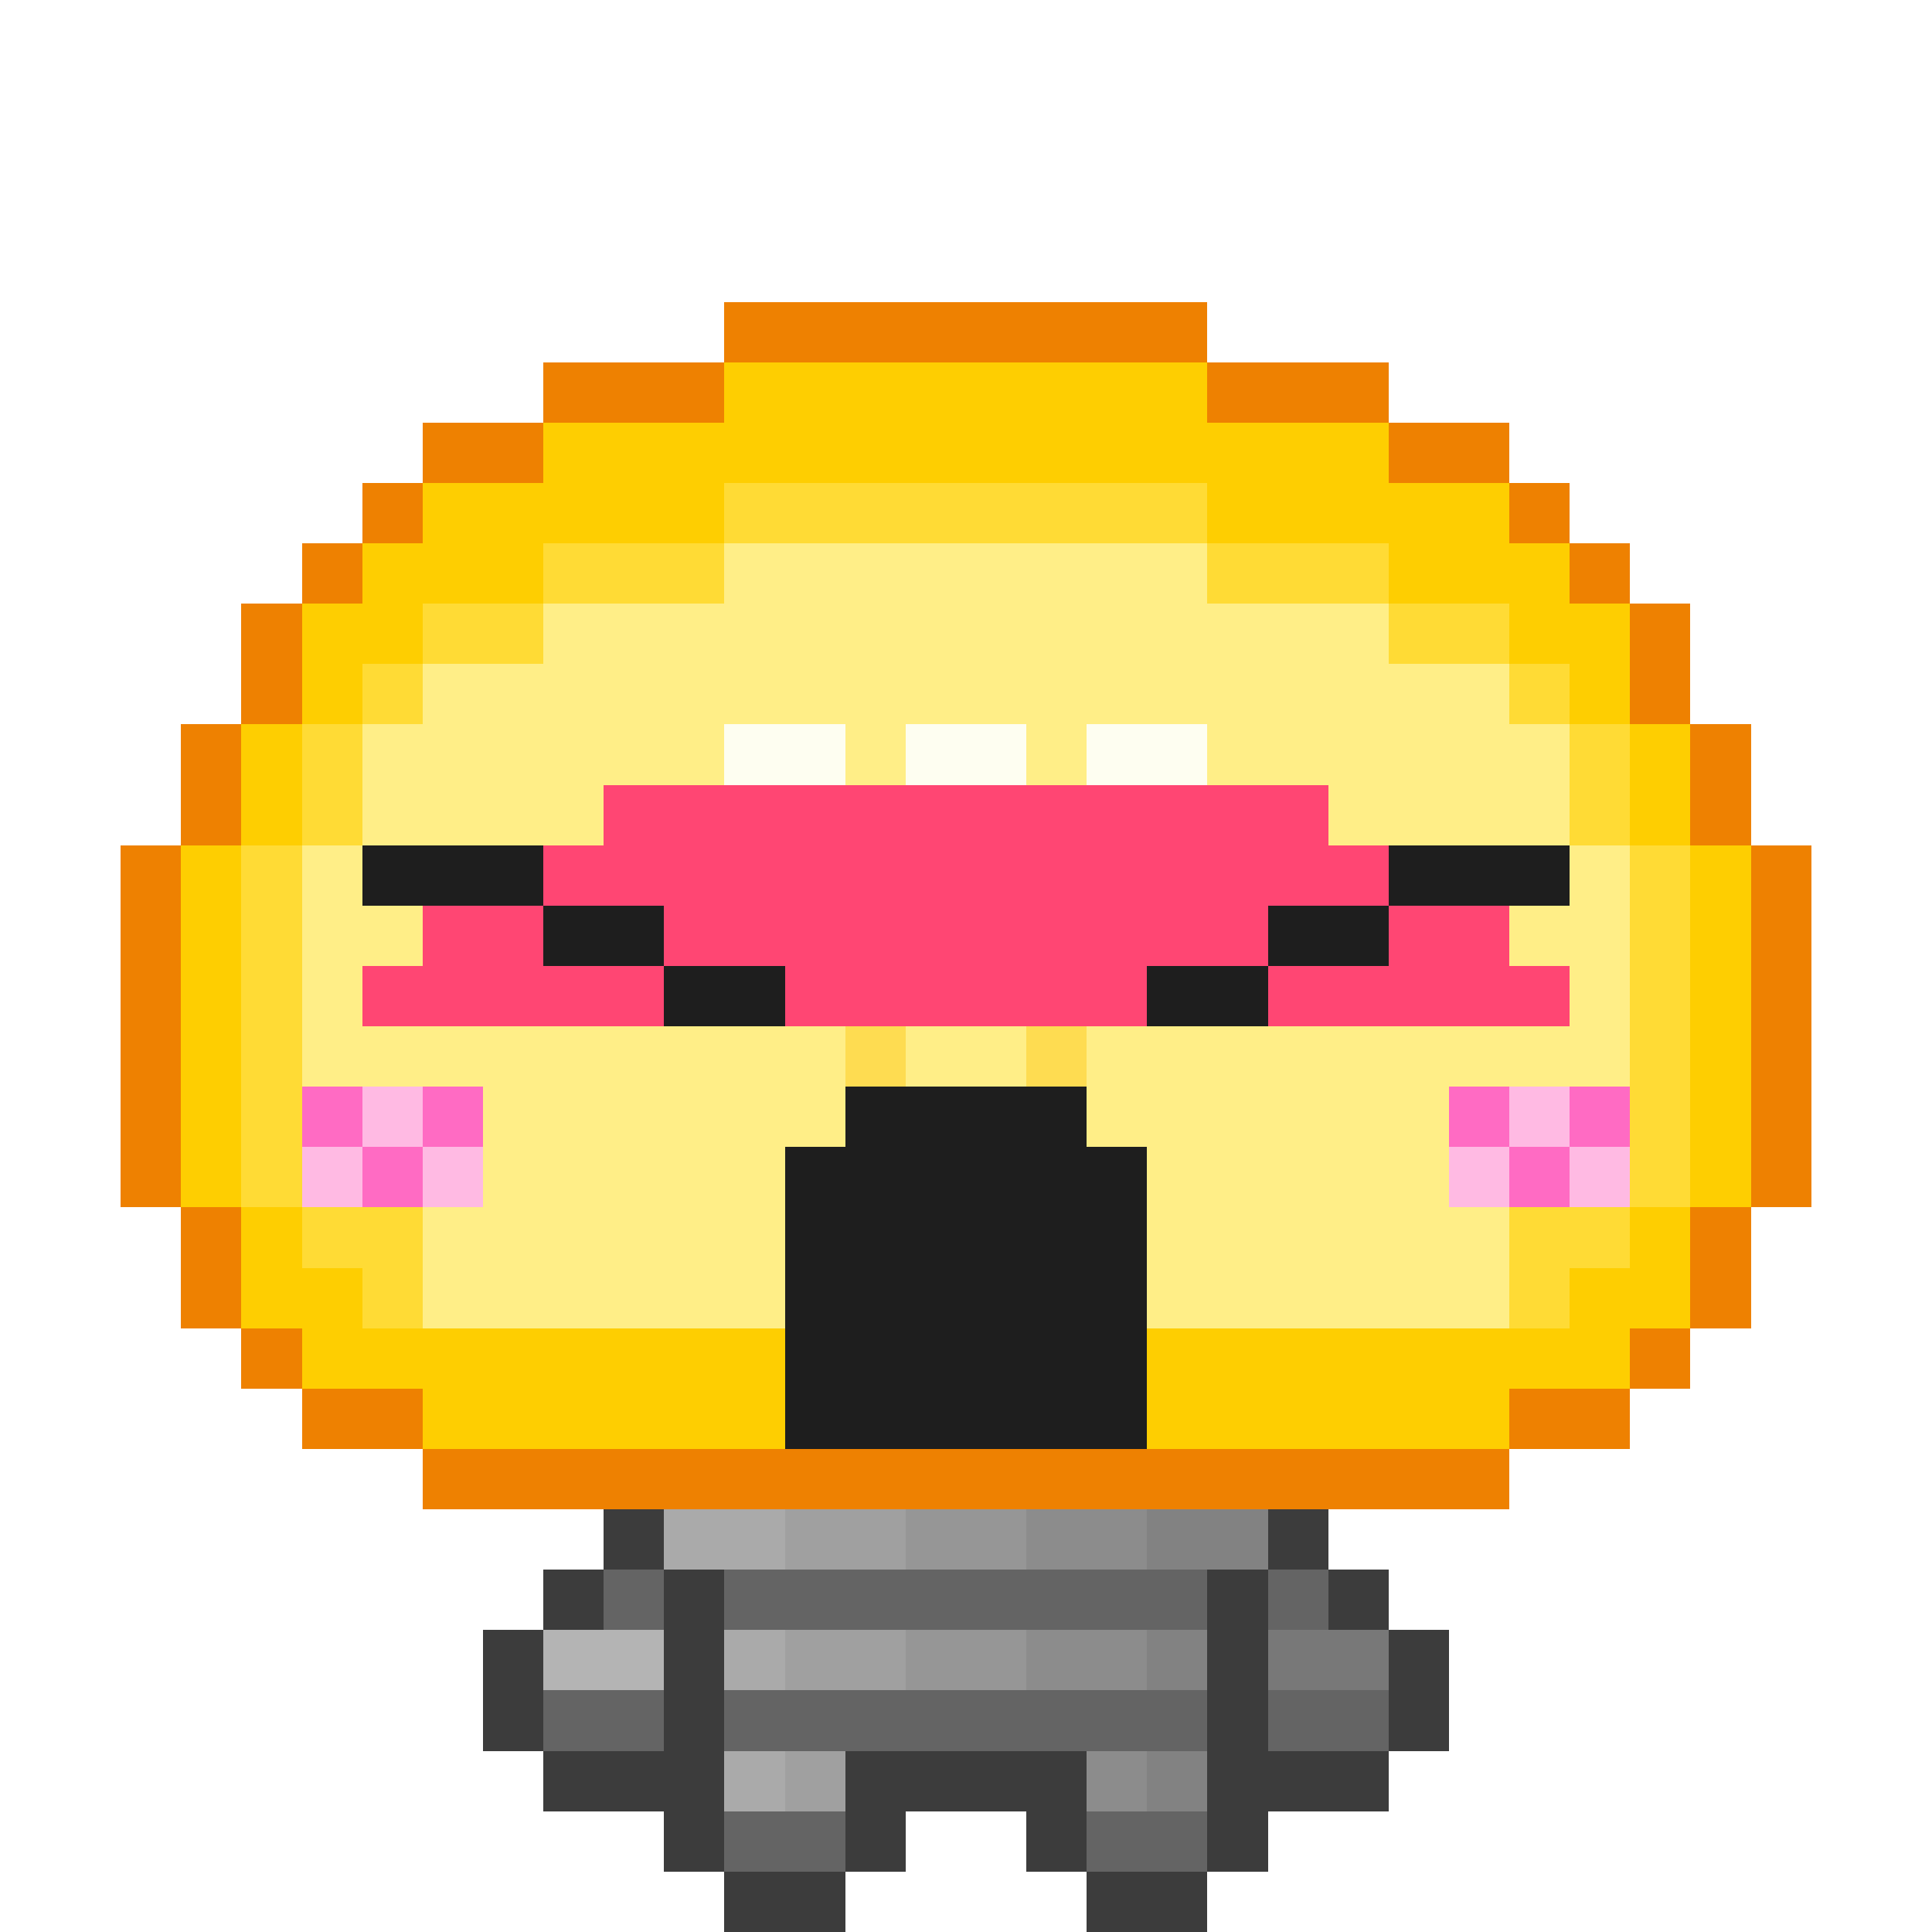
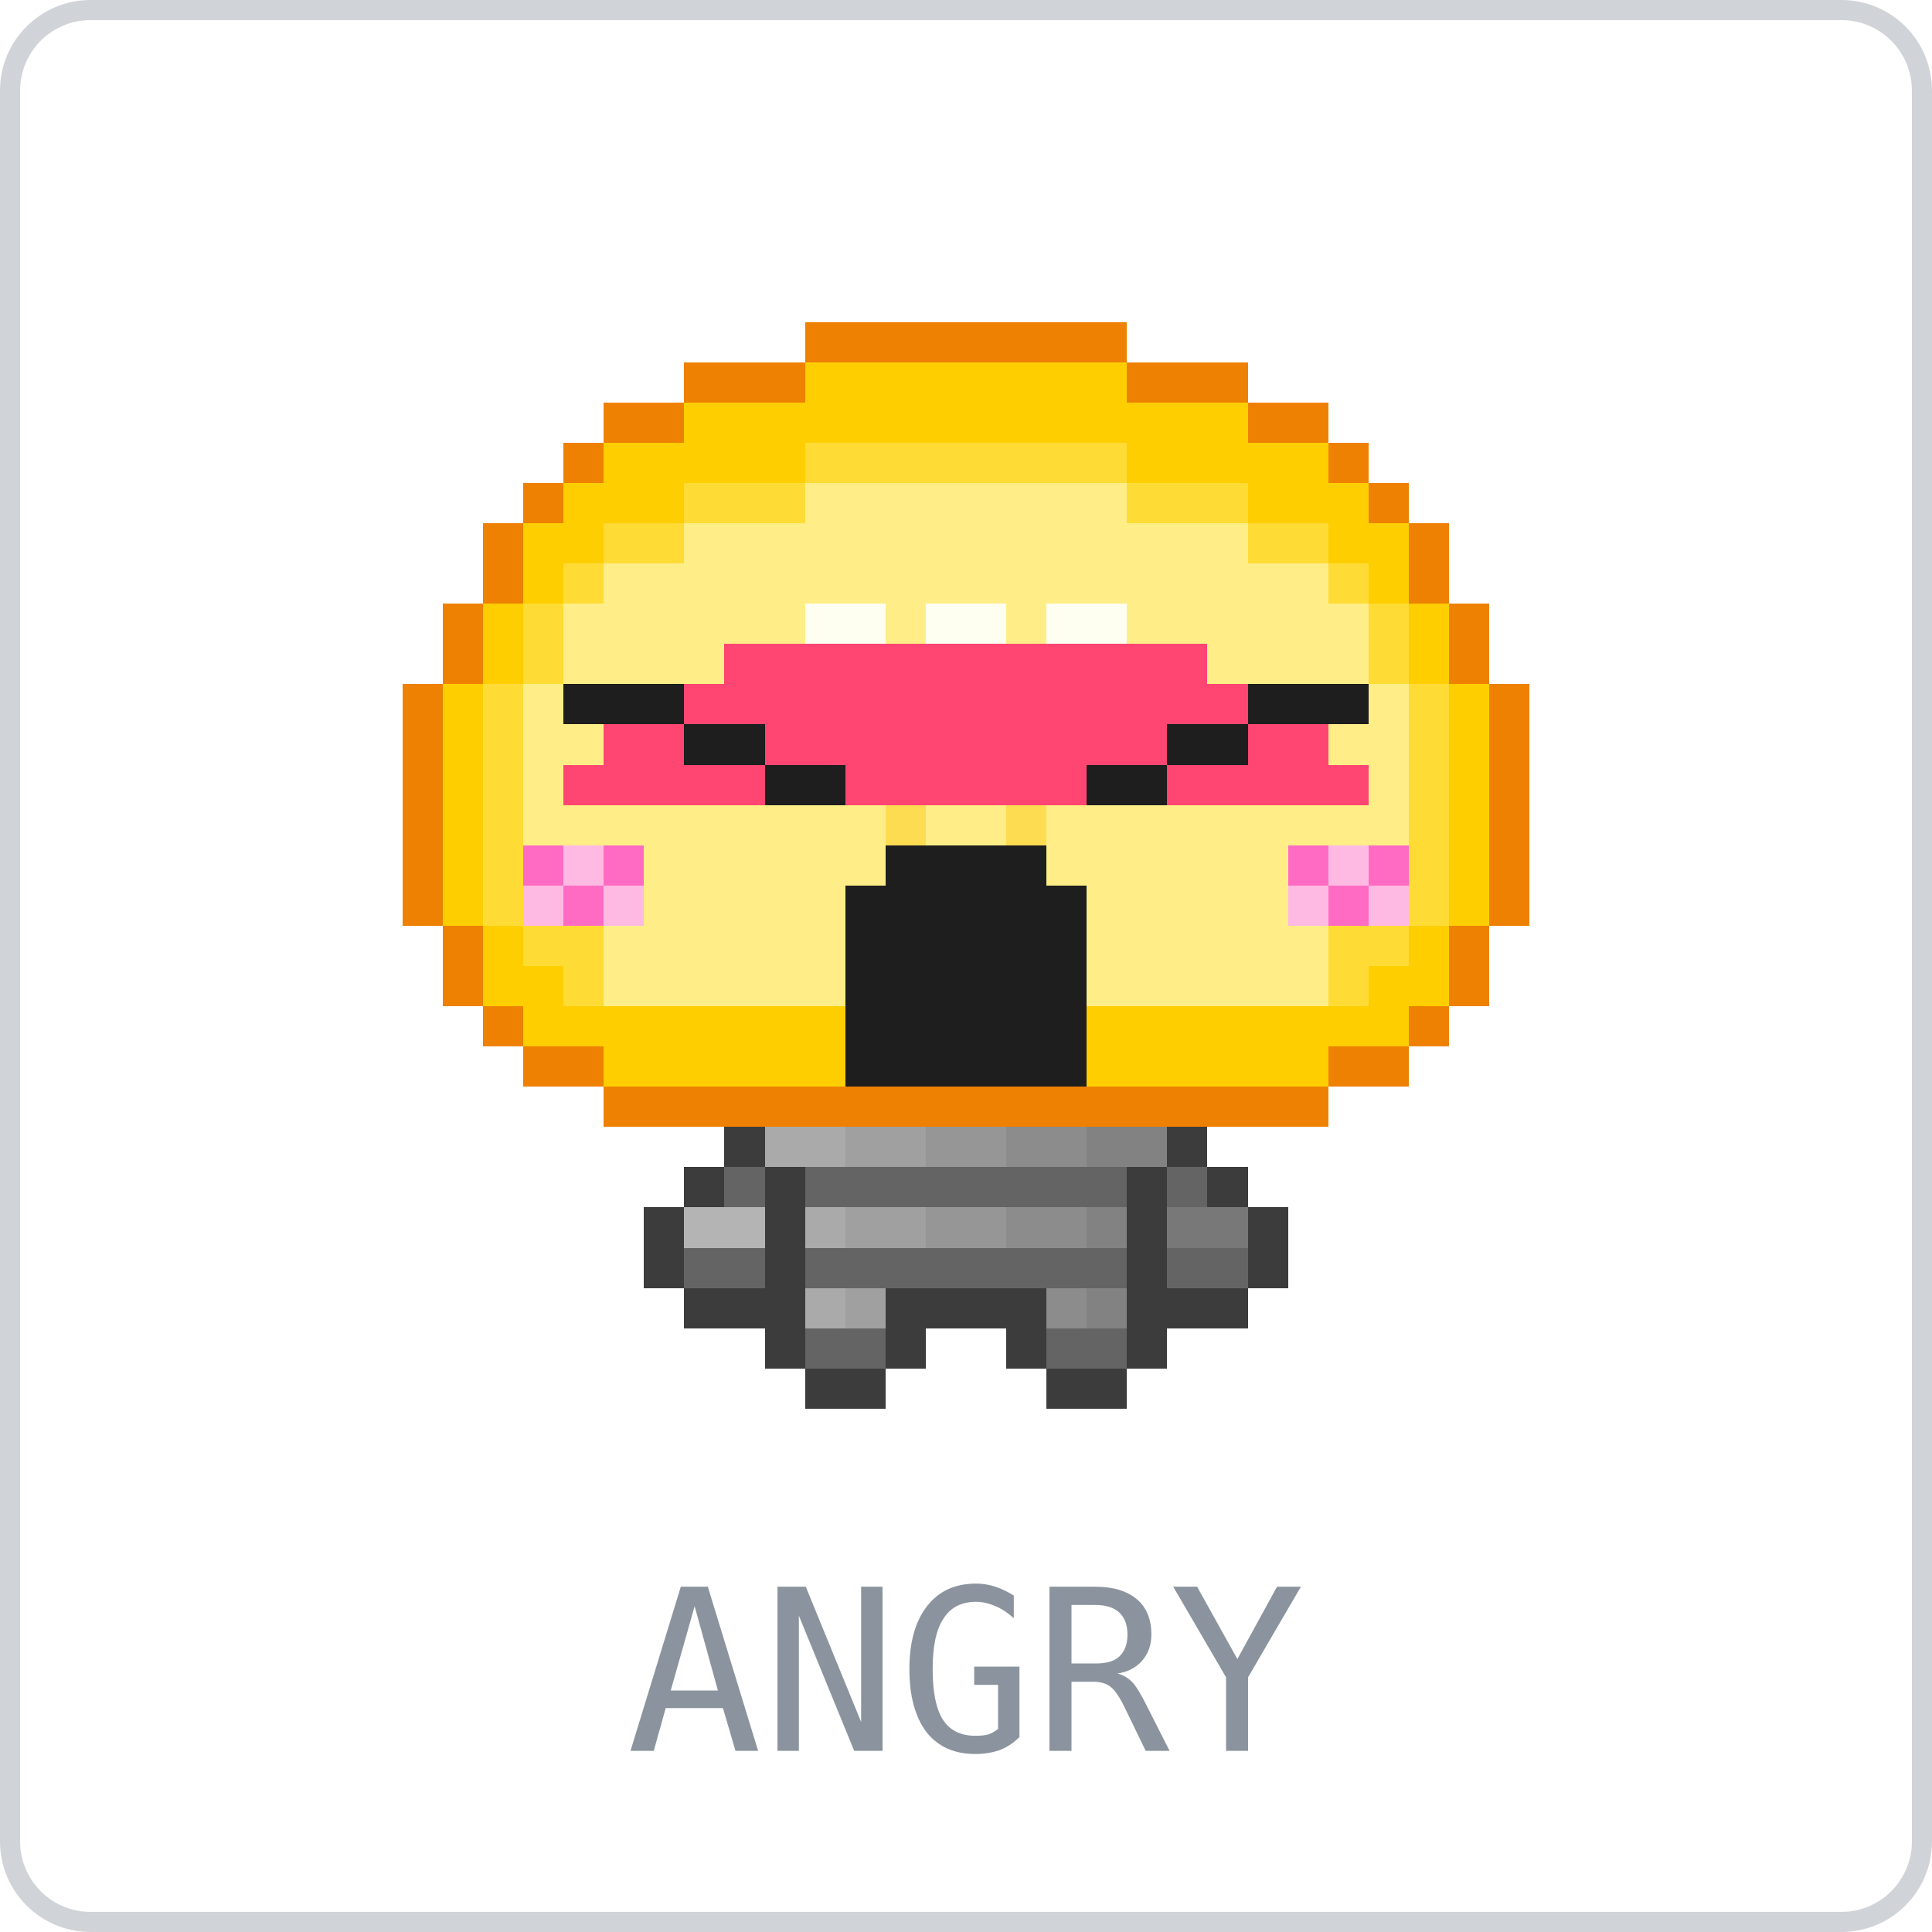
- <svg xmlns="http://www.w3.org/2000/svg" width="32" height="32" viewBox="0 0 32 32" shape-rendering="crispEdges">
-   <g>
-     <animateTransform attributeName="transform" type="translate" calcMode="discrete" repeatCount="indefinite" dur="480ms" values="0 0;-32 0;-64 0;-96 0" keyTimes="0;0.25;0.5;0.75" />
-     <path fill="#EE8101" d="M12 5h8v1h-8zM44 5h8v1h-8zM76 5h8v1h-8zM108 5h8v1h-8zM9 6h3v1h-3zM20 6h3v1h-3zM41 6h3v1h-3zM52 6h3v1h-3zM73 6h3v1h-3zM84 6h3v1h-3zM105 6h3v1h-3zM116 6h3v1h-3zM7 7h2v1h-2zM23 7h2v1h-2zM39 7h2v1h-2zM55 7h2v1h-2zM71 7h2v1h-2zM87 7h2v1h-2zM103 7h2v1h-2zM119 7h2v1h-2zM6 8h1v1h-1zM25 8h1v1h-1zM38 8h1v1h-1zM57 8h1v1h-1zM70 8h1v1h-1zM89 8h1v1h-1zM102 8h1v1h-1zM121 8h1v1h-1zM5 9h1v1h-1zM26 9h1v1h-1zM37 9h1v1h-1zM58 9h1v1h-1zM69 9h1v1h-1zM90 9h1v1h-1zM101 9h1v1h-1zM122 9h1v1h-1zM4 10h1v1h-1zM27 10h1v1h-1zM36 10h1v1h-1zM59 10h1v1h-1zM68 10h1v1h-1zM91 10h1v1h-1zM100 10h1v1h-1zM123 10h1v1h-1zM4 11h1v1h-1zM27 11h1v1h-1zM36 11h1v1h-1zM59 11h1v1h-1zM68 11h1v1h-1zM91 11h1v1h-1zM100 11h1v1h-1zM123 11h1v1h-1zM3 12h1v1h-1zM28 12h1v1h-1zM35 12h1v1h-1zM60 12h1v1h-1zM67 12h1v1h-1zM92 12h1v1h-1zM99 12h1v1h-1zM124 12h1v1h-1zM3 13h1v1h-1zM28 13h1v1h-1zM35 13h1v1h-1zM60 13h1v1h-1zM67 13h1v1h-1zM92 13h1v1h-1zM99 13h1v1h-1zM124 13h1v1h-1zM2 14h1v1h-1zM29 14h1v1h-1zM34 14h1v1h-1zM61 14h1v1h-1zM66 14h1v1h-1zM93 14h1v1h-1zM98 14h1v1h-1zM125 14h1v1h-1zM2 15h1v1h-1zM29 15h1v1h-1zM34 15h1v1h-1zM61 15h1v1h-1zM66 15h1v1h-1zM93 15h1v1h-1zM98 15h1v1h-1zM125 15h1v1h-1zM2 16h1v1h-1zM29 16h1v1h-1zM34 16h1v1h-1zM61 16h1v1h-1zM66 16h1v1h-1zM93 16h1v1h-1zM98 16h1v1h-1zM125 16h1v1h-1zM2 17h1v1h-1zM29 17h1v1h-1zM34 17h1v1h-1zM61 17h1v1h-1zM66 17h1v1h-1zM93 17h1v1h-1zM98 17h1v1h-1zM125 17h1v1h-1zM2 18h1v1h-1zM29 18h1v1h-1zM34 18h1v1h-1zM61 18h1v1h-1zM66 18h1v1h-1zM93 18h1v1h-1zM98 18h1v1h-1zM125 18h1v1h-1zM2 19h1v1h-1zM29 19h1v1h-1zM34 19h1v1h-1zM61 19h1v1h-1zM66 19h1v1h-1zM93 19h1v1h-1zM98 19h1v1h-1zM125 19h1v1h-1zM3 20h1v1h-1zM28 20h1v1h-1zM35 20h1v1h-1zM60 20h1v1h-1zM67 20h1v1h-1zM92 20h1v1h-1zM99 20h1v1h-1zM124 20h1v1h-1zM3 21h1v1h-1zM28 21h1v1h-1zM35 21h1v1h-1zM60 21h1v1h-1zM67 21h1v1h-1zM92 21h1v1h-1zM99 21h1v1h-1zM124 21h1v1h-1zM4 22h1v1h-1zM27 22h1v1h-1zM36 22h1v1h-1zM59 22h1v1h-1zM68 22h1v1h-1zM91 22h1v1h-1zM100 22h1v1h-1zM123 22h1v1h-1zM5 23h2v1h-2zM25 23h2v1h-2zM37 23h2v1h-2zM57 23h2v1h-2zM69 23h2v1h-2zM89 23h2v1h-2zM101 23h2v1h-2zM121 23h2v1h-2zM7 24h18v1h-18zM39 24h18v1h-18zM71 24h18v1h-18zM103 24h18v1h-18z" />
-     <path fill="#FECE01" d="M12 6h8v1h-8zM44 6h8v1h-8zM76 6h8v1h-8zM108 6h8v1h-8zM9 7h14v1h-14zM41 7h14v1h-14zM73 7h14v1h-14zM105 7h14v1h-14zM7 8h5v1h-5zM20 8h5v1h-5zM39 8h5v1h-5zM52 8h5v1h-5zM71 8h5v1h-5zM84 8h5v1h-5zM103 8h5v1h-5zM116 8h5v1h-5zM6 9h3v1h-3zM23 9h3v1h-3zM38 9h3v1h-3zM55 9h3v1h-3zM70 9h3v1h-3zM87 9h3v1h-3zM102 9h3v1h-3zM119 9h3v1h-3zM5 10h2v1h-2zM25 10h2v1h-2zM37 10h2v1h-2zM57 10h2v1h-2zM69 10h2v1h-2zM89 10h2v1h-2zM101 10h2v1h-2zM121 10h2v1h-2zM5 11h1v1h-1zM26 11h1v1h-1zM37 11h1v1h-1zM58 11h1v1h-1zM69 11h1v1h-1zM90 11h1v1h-1zM101 11h1v1h-1zM122 11h1v1h-1zM4 12h1v1h-1zM27 12h1v1h-1zM36 12h1v1h-1zM59 12h1v1h-1zM68 12h1v1h-1zM91 12h1v1h-1zM100 12h1v1h-1zM123 12h1v1h-1zM4 13h1v1h-1zM27 13h1v1h-1zM36 13h1v1h-1zM59 13h1v1h-1zM68 13h1v1h-1zM91 13h1v1h-1zM100 13h1v1h-1zM123 13h1v1h-1zM3 14h1v1h-1zM28 14h1v1h-1zM35 14h1v1h-1zM60 14h1v1h-1zM67 14h1v1h-1zM92 14h1v1h-1zM99 14h1v1h-1zM124 14h1v1h-1zM3 15h1v1h-1zM28 15h1v1h-1zM35 15h1v1h-1zM60 15h1v1h-1zM67 15h1v1h-1zM92 15h1v1h-1zM99 15h1v1h-1zM124 15h1v1h-1zM3 16h1v1h-1zM28 16h1v1h-1zM35 16h1v1h-1zM60 16h1v1h-1zM67 16h1v1h-1zM92 16h1v1h-1zM99 16h1v1h-1zM124 16h1v1h-1zM3 17h1v1h-1zM28 17h1v1h-1zM35 17h1v1h-1zM60 17h1v1h-1zM67 17h1v1h-1zM92 17h1v1h-1zM99 17h1v1h-1zM124 17h1v1h-1zM3 18h1v1h-1zM28 18h1v1h-1zM35 18h1v1h-1zM60 18h1v1h-1zM67 18h1v1h-1zM92 18h1v1h-1zM99 18h1v1h-1zM124 18h1v1h-1zM3 19h1v1h-1zM28 19h1v1h-1zM35 19h1v1h-1zM60 19h1v1h-1zM67 19h1v1h-1zM92 19h1v1h-1zM99 19h1v1h-1zM124 19h1v1h-1zM4 20h1v1h-1zM27 20h1v1h-1zM36 20h1v1h-1zM59 20h1v1h-1zM68 20h1v1h-1zM91 20h1v1h-1zM100 20h1v1h-1zM123 20h1v1h-1zM4 21h2v1h-2zM26 21h2v1h-2zM36 21h2v1h-2zM58 21h2v1h-2zM68 21h2v1h-2zM90 21h2v1h-2zM100 21h2v1h-2zM122 21h2v1h-2zM5 22h8v1h-8zM19 22h8v1h-8zM37 22h8v1h-8zM51 22h8v1h-8zM69 22h8v1h-8zM83 22h8v1h-8zM101 22h8v1h-8zM115 22h8v1h-8zM7 23h6v1h-6zM19 23h6v1h-6zM39 23h6v1h-6zM51 23h6v1h-6zM71 23h6v1h-6zM83 23h6v1h-6zM103 23h6v1h-6zM115 23h6v1h-6z" />
-     <path fill="#FFDB35" d="M12 8h8v1h-8zM44 8h8v1h-8zM76 8h8v1h-8zM108 8h8v1h-8zM9 9h3v1h-3zM20 9h3v1h-3zM41 9h3v1h-3zM52 9h3v1h-3zM73 9h3v1h-3zM84 9h3v1h-3zM105 9h3v1h-3zM116 9h3v1h-3zM7 10h2v1h-2zM23 10h2v1h-2zM39 10h2v1h-2zM55 10h2v1h-2zM71 10h2v1h-2zM87 10h2v1h-2zM103 10h2v1h-2zM119 10h2v1h-2zM6 11h1v1h-1zM25 11h1v1h-1zM38 11h1v1h-1zM57 11h1v1h-1zM70 11h1v1h-1zM89 11h1v1h-1zM102 11h1v1h-1zM121 11h1v1h-1zM5 12h1v1h-1zM26 12h1v1h-1zM37 12h1v1h-1zM58 12h1v1h-1zM69 12h1v1h-1zM90 12h1v1h-1zM101 12h1v1h-1zM122 12h1v1h-1zM5 13h1v1h-1zM26 13h1v1h-1zM37 13h1v1h-1zM58 13h1v1h-1zM69 13h1v1h-1zM90 13h1v1h-1zM101 13h1v1h-1zM122 13h1v1h-1zM4 14h1v1h-1zM27 14h1v1h-1zM36 14h1v1h-1zM59 14h1v1h-1zM68 14h1v1h-1zM91 14h1v1h-1zM100 14h1v1h-1zM123 14h1v1h-1zM4 15h1v1h-1zM27 15h1v1h-1zM36 15h1v1h-1zM59 15h1v1h-1zM68 15h1v1h-1zM91 15h1v1h-1zM100 15h1v1h-1zM123 15h1v1h-1zM4 16h1v1h-1zM27 16h1v1h-1zM36 16h1v1h-1zM59 16h1v1h-1zM68 16h1v1h-1zM91 16h1v1h-1zM100 16h1v1h-1zM123 16h1v1h-1zM4 17h1v1h-1zM27 17h1v1h-1zM36 17h1v1h-1zM59 17h1v1h-1zM68 17h1v1h-1zM91 17h1v1h-1zM100 17h1v1h-1zM123 17h1v1h-1zM4 18h1v1h-1zM27 18h1v1h-1zM36 18h1v1h-1zM59 18h1v1h-1zM68 18h1v1h-1zM91 18h1v1h-1zM100 18h1v1h-1zM123 18h1v1h-1zM4 19h1v1h-1zM27 19h1v1h-1zM36 19h1v1h-1zM59 19h1v1h-1zM68 19h1v1h-1zM91 19h1v1h-1zM100 19h1v1h-1zM123 19h1v1h-1zM5 20h2v1h-2zM25 20h2v1h-2zM37 20h2v1h-2zM57 20h2v1h-2zM69 20h2v1h-2zM89 20h2v1h-2zM101 20h2v1h-2zM121 20h2v1h-2zM6 21h1v1h-1zM25 21h1v1h-1zM38 21h1v1h-1zM57 21h1v1h-1zM70 21h1v1h-1zM89 21h1v1h-1zM102 21h1v1h-1zM121 21h1v1h-1z" />
-     <path fill="#FFEE87" d="M12 9h8v1h-8zM44 9h8v1h-8zM76 9h8v1h-8zM108 9h8v1h-8zM9 10h14v1h-14zM41 10h14v1h-14zM73 10h14v1h-14zM105 10h14v1h-14zM7 11h18v1h-18zM39 11h18v1h-18zM71 11h18v1h-18zM103 11h18v1h-18zM6 12h6v1h-6zM14 12h1v1h-1zM17 12h1v1h-1zM20 12h6v1h-6zM38 12h6v1h-6zM46 12h1v1h-1zM49 12h1v1h-1zM52 12h6v1h-6zM70 12h6v1h-6zM78 12h1v1h-1zM81 12h1v1h-1zM84 12h6v1h-6zM102 12h6v1h-6zM110 12h1v1h-1zM113 12h1v1h-1zM116 12h6v1h-6zM6 13h4v1h-4zM22 13h4v1h-4zM38 13h4v1h-4zM54 13h4v1h-4zM70 13h4v1h-4zM86 13h4v1h-4zM102 13h4v1h-4zM118 13h4v1h-4zM5 14h1v1h-1zM26 14h1v1h-1zM37 14h1v1h-1zM58 14h1v1h-1zM69 14h1v1h-1zM90 14h1v1h-1zM101 14h1v1h-1zM122 14h1v1h-1zM5 15h2v1h-2zM25 15h2v1h-2zM37 15h2v1h-2zM57 15h2v1h-2zM69 15h2v1h-2zM89 15h2v1h-2zM101 15h2v1h-2zM121 15h2v1h-2zM5 16h1v1h-1zM26 16h1v1h-1zM37 16h1v1h-1zM58 16h1v1h-1zM69 16h1v1h-1zM90 16h1v1h-1zM101 16h1v1h-1zM122 16h1v1h-1zM5 17h9v1h-9zM15 17h2v1h-2zM18 17h9v1h-9zM37 17h9v1h-9zM47 17h2v1h-2zM50 17h9v1h-9zM69 17h9v1h-9zM79 17h2v1h-2zM82 17h9v1h-9zM101 17h9v1h-9zM111 17h2v1h-2zM114 17h9v1h-9zM8 18h6v1h-6zM18 18h6v1h-6zM40 18h6v1h-6zM47 18h2v1h-2zM50 18h6v1h-6zM72 18h6v1h-6zM82 18h6v1h-6zM104 18h6v1h-6zM111 18h2v1h-2zM114 18h6v1h-6zM8 19h5v1h-5zM19 19h5v1h-5zM40 19h6v1h-6zM50 19h6v1h-6zM72 19h5v1h-5zM83 19h5v1h-5zM104 19h6v1h-6zM114 19h6v1h-6zM7 20h6v1h-6zM19 20h6v1h-6zM39 20h6v1h-6zM51 20h6v1h-6zM71 20h6v1h-6zM83 20h6v1h-6zM103 20h6v1h-6zM115 20h6v1h-6zM7 21h6v1h-6zM19 21h6v1h-6zM39 21h6v1h-6zM51 21h6v1h-6zM71 21h6v1h-6zM83 21h6v1h-6zM103 21h6v1h-6zM115 21h6v1h-6z" />
-     <path fill="#3C3C3C" d="M10 25h1v1h-1zM21 25h1v1h-1zM41 25h1v1h-1zM54 25h1v1h-1zM73 25h1v1h-1zM86 25h1v1h-1zM106 25h1v1h-1zM117 25h1v1h-1zM9 26h1v1h-1zM11 26h1v1h-1zM20 26h1v1h-1zM22 26h1v1h-1zM40 26h1v1h-1zM43 26h1v1h-1zM52 26h1v1h-1zM55 26h1v1h-1zM72 26h1v1h-1zM75 26h1v1h-1zM84 26h1v1h-1zM87 26h1v1h-1zM105 26h1v1h-1zM107 26h1v1h-1zM116 26h1v1h-1zM118 26h1v1h-1zM8 27h1v1h-1zM11 27h1v1h-1zM20 27h1v1h-1zM23 27h1v1h-1zM40 27h1v1h-1zM43 27h1v1h-1zM52 27h1v1h-1zM55 27h1v1h-1zM72 27h1v1h-1zM75 27h1v1h-1zM84 27h1v1h-1zM87 27h1v1h-1zM104 27h1v1h-1zM107 27h1v1h-1zM116 27h1v1h-1zM119 27h1v1h-1zM8 28h1v1h-1zM11 28h1v1h-1zM20 28h1v1h-1zM23 28h1v1h-1zM41 28h3v1h-3zM52 28h3v1h-3zM73 28h3v1h-3zM84 28h3v1h-3zM104 28h1v1h-1zM107 28h1v1h-1zM116 28h1v1h-1zM119 28h1v1h-1zM9 29h3v1h-3zM14 29h4v1h-4zM20 29h3v1h-3zM43 29h1v1h-1zM46 29h4v1h-4zM52 29h1v1h-1zM75 29h1v1h-1zM78 29h4v1h-4zM84 29h1v1h-1zM105 29h3v1h-3zM110 29h4v1h-4zM116 29h3v1h-3zM11 30h1v1h-1zM14 30h1v1h-1zM17 30h1v1h-1zM20 30h1v1h-1zM44 30h2v1h-2zM49 30h1v1h-1zM52 30h1v1h-1zM75 30h1v1h-1zM78 30h1v1h-1zM81 30h1v1h-1zM84 30h1v1h-1zM108 30h2v1h-2zM113 30h1v1h-1zM116 30h1v1h-1zM12 31h2v1h-2zM18 31h2v1h-2zM50 31h2v1h-2zM76 31h2v1h-2zM82 31h2v1h-2zM114 31h2v1h-2z" />
-     <path fill="#1E1E1E" d="M6 14h3v1h-3zM23 14h3v1h-3zM38 14h3v1h-3zM55 14h3v1h-3zM70 14h3v1h-3zM87 14h3v1h-3zM102 14h3v1h-3zM119 14h3v1h-3zM9 15h2v1h-2zM21 15h2v1h-2zM41 15h2v1h-2zM53 15h2v1h-2zM73 15h2v1h-2zM85 15h2v1h-2zM105 15h2v1h-2zM117 15h2v1h-2zM11 16h2v1h-2zM19 16h2v1h-2zM43 16h2v1h-2zM51 16h2v1h-2zM75 16h2v1h-2zM83 16h2v1h-2zM107 16h2v1h-2zM115 16h2v1h-2zM14 18h4v1h-4zM78 18h4v1h-4zM13 19h6v1h-6zM46 19h4v1h-4zM77 19h6v1h-6zM110 19h4v1h-4zM13 20h6v1h-6zM45 20h6v1h-6zM77 20h6v1h-6zM109 20h6v1h-6zM13 21h6v1h-6zM45 21h6v1h-6zM77 21h6v1h-6zM109 21h6v1h-6zM13 22h6v1h-6zM45 22h6v1h-6zM77 22h6v1h-6zM109 22h6v1h-6zM13 23h6v1h-6zM45 23h6v1h-6zM77 23h6v1h-6zM109 23h6v1h-6z" />
-     <path fill="#FF4673" d="M10 13h12v1h-12zM42 13h12v1h-12zM74 13h12v1h-12zM106 13h12v1h-12zM9 14h14v1h-14zM41 14h14v1h-14zM73 14h14v1h-14zM105 14h14v1h-14zM7 15h2v1h-2zM11 15h10v1h-10zM23 15h2v1h-2zM39 15h2v1h-2zM43 15h10v1h-10zM55 15h2v1h-2zM71 15h2v1h-2zM75 15h10v1h-10zM87 15h2v1h-2zM103 15h2v1h-2zM107 15h10v1h-10zM119 15h2v1h-2zM6 16h5v1h-5zM13 16h6v1h-6zM21 16h5v1h-5zM38 16h5v1h-5zM45 16h6v1h-6zM53 16h5v1h-5zM70 16h5v1h-5zM77 16h6v1h-6zM85 16h5v1h-5zM102 16h5v1h-5zM109 16h6v1h-6zM117 16h5v1h-5z" />
-     <path fill="#646464" d="M10 26h1v1h-1zM12 26h8v1h-8zM21 26h1v1h-1zM41 26h2v1h-2zM44 26h8v1h-8zM53 26h2v1h-2zM73 26h2v1h-2zM76 26h8v1h-8zM85 26h2v1h-2zM106 26h1v1h-1zM108 26h8v1h-8zM117 26h1v1h-1zM9 28h2v1h-2zM12 28h8v1h-8zM21 28h2v1h-2zM44 28h8v1h-8zM76 28h8v1h-8zM105 28h2v1h-2zM108 28h8v1h-8zM117 28h2v1h-2zM12 30h2v1h-2zM18 30h2v1h-2zM50 30h2v1h-2zM76 30h2v1h-2zM82 30h2v1h-2zM114 30h2v1h-2z" />
-     <path fill="#FF6BC3" d="M5 18h1v1h-1zM7 18h1v1h-1zM24 18h1v1h-1zM26 18h1v1h-1zM37 18h1v1h-1zM39 18h1v1h-1zM56 18h1v1h-1zM58 18h1v1h-1zM69 18h1v1h-1zM71 18h1v1h-1zM88 18h1v1h-1zM90 18h1v1h-1zM101 18h1v1h-1zM103 18h1v1h-1zM120 18h1v1h-1zM122 18h1v1h-1zM6 19h1v1h-1zM25 19h1v1h-1zM38 19h1v1h-1zM57 19h1v1h-1zM70 19h1v1h-1zM89 19h1v1h-1zM102 19h1v1h-1zM121 19h1v1h-1z" />
-     <path fill="#FFBAE3" d="M6 18h1v1h-1zM25 18h1v1h-1zM38 18h1v1h-1zM57 18h1v1h-1zM70 18h1v1h-1zM89 18h1v1h-1zM102 18h1v1h-1zM121 18h1v1h-1zM5 19h1v1h-1zM7 19h1v1h-1zM24 19h1v1h-1zM26 19h1v1h-1zM37 19h1v1h-1zM39 19h1v1h-1zM56 19h1v1h-1zM58 19h1v1h-1zM69 19h1v1h-1zM71 19h1v1h-1zM88 19h1v1h-1zM90 19h1v1h-1zM101 19h1v1h-1zM103 19h1v1h-1zM120 19h1v1h-1zM122 19h1v1h-1z" />
-     <path fill="#FEFEF1" d="M12 12h2v1h-2zM15 12h2v1h-2zM18 12h2v1h-2zM44 12h2v1h-2zM47 12h2v1h-2zM50 12h2v1h-2zM76 12h2v1h-2zM79 12h2v1h-2zM82 12h2v1h-2zM108 12h2v1h-2zM111 12h2v1h-2zM114 12h2v1h-2z" />
-     <path fill="#FEDC51" d="M14 17h1v1h-1zM17 17h1v1h-1zM46 17h1v1h-1zM49 17h1v1h-1zM78 17h1v1h-1zM81 17h1v1h-1zM110 17h1v1h-1zM113 17h1v1h-1zM46 18h1v1h-1zM49 18h1v1h-1zM110 18h1v1h-1zM113 18h1v1h-1z" />
-     <path fill="#AAAAAA" d="M11 25h2v1h-2zM43 25h2v1h-2zM75 25h2v1h-2zM107 25h2v1h-2zM12 27h1v1h-1zM44 27h1v1h-1zM76 27h1v1h-1zM108 27h1v1h-1zM12 29h1v1h-1zM44 29h1v1h-1zM76 29h1v1h-1zM108 29h1v1h-1z" />
-     <path fill="#A0A0A0" d="M13 25h2v1h-2zM45 25h2v1h-2zM77 25h2v1h-2zM109 25h2v1h-2zM13 27h2v1h-2zM45 27h2v1h-2zM77 27h2v1h-2zM109 27h2v1h-2zM13 29h1v1h-1zM45 29h1v1h-1zM77 29h1v1h-1zM109 29h1v1h-1z" />
-     <path fill="#8C8C8C" d="M17 25h2v1h-2zM49 25h2v1h-2zM81 25h2v1h-2zM113 25h2v1h-2zM17 27h2v1h-2zM49 27h2v1h-2zM81 27h2v1h-2zM113 27h2v1h-2zM18 29h1v1h-1zM50 29h1v1h-1zM82 29h1v1h-1zM114 29h1v1h-1z" />
-     <path fill="#828282" d="M19 25h2v1h-2zM51 25h2v1h-2zM83 25h2v1h-2zM115 25h2v1h-2zM19 27h1v1h-1zM51 27h1v1h-1zM83 27h1v1h-1zM115 27h1v1h-1zM19 29h1v1h-1zM51 29h1v1h-1zM83 29h1v1h-1zM115 29h1v1h-1z" />
-     <path fill="#969696" d="M15 25h2v1h-2zM47 25h2v1h-2zM79 25h2v1h-2zM111 25h2v1h-2zM15 27h2v1h-2zM47 27h2v1h-2zM79 27h2v1h-2zM111 27h2v1h-2z" />
-     <path fill="#B4B4B4" d="M42 25h1v1h-1zM74 25h1v1h-1zM9 27h2v1h-2zM41 27h2v1h-2zM73 27h2v1h-2zM105 27h2v1h-2z" />
-     <path fill="#787878" d="M53 25h1v1h-1zM85 25h1v1h-1zM21 27h2v1h-2zM53 27h2v1h-2zM85 27h2v1h-2zM117 27h2v1h-2z" />
+ <svg xmlns="http://www.w3.org/2000/svg" width="48" height="48" viewBox="0 0 48 48">
+   <defs>
+     <clipPath id="frame">
+       <rect width="32" height="32" />
+     </clipPath>
+   </defs>
+   <rect x=".25" y=".25" width="47.5" height="47.5" rx="2" fill="none" stroke="#8B949E" stroke-opacity=".4" stroke-width=".5" />
+   <text x="24.0" y="43.5" text-anchor="middle" font-size="5.6" fill="#8B949E" font-family="ui-monospace, SFMono-Regular, Menlo, Consolas, monospace">ANGRY</text>
+   <g transform="translate(8 3)" clip-path="url(#frame)" shape-rendering="crispEdges">
+     <g>
+       <animateTransform attributeName="transform" type="translate" calcMode="discrete" repeatCount="indefinite" dur="480ms" values="0 0;-32 0;-64 0;-96 0" keyTimes="0;0.25;0.5;0.75" />
+       <path fill="#EE8101" d="M12 5h8v1h-8zM44 5h8v1h-8zM76 5h8v1h-8zM108 5h8v1h-8zM9 6h3v1h-3zM20 6h3v1h-3zM41 6h3v1h-3zM52 6h3v1h-3zM73 6h3v1h-3zM84 6h3v1h-3zM105 6h3v1h-3zM116 6h3v1h-3zM7 7h2v1h-2zM23 7h2v1h-2zM39 7h2v1h-2zM55 7h2v1h-2zM71 7h2v1h-2zM87 7h2v1h-2zM103 7h2v1h-2zM119 7h2v1h-2zM6 8h1v1h-1zM25 8h1v1h-1zM38 8h1v1h-1zM57 8h1v1h-1zM70 8h1v1h-1zM89 8h1v1h-1zM102 8h1v1h-1zM121 8h1v1h-1zM5 9h1v1h-1zM26 9h1v1h-1zM37 9h1v1h-1zM58 9h1v1h-1zM69 9h1v1h-1zM90 9h1v1h-1zM101 9h1v1h-1zM122 9h1v1h-1zM4 10h1v1h-1zM27 10h1v1h-1zM36 10h1v1h-1zM59 10h1v1h-1zM68 10h1v1h-1zM91 10h1v1h-1zM100 10h1v1h-1zM123 10h1v1h-1zM4 11h1v1h-1zM27 11h1v1h-1zM36 11h1v1h-1zM59 11h1v1h-1zM68 11h1v1h-1zM91 11h1v1h-1zM100 11h1v1h-1zM123 11h1v1h-1zM3 12h1v1h-1zM28 12h1v1h-1zM35 12h1v1h-1zM60 12h1v1h-1zM67 12h1v1h-1zM92 12h1v1h-1zM99 12h1v1h-1zM124 12h1v1h-1zM3 13h1v1h-1zM28 13h1v1h-1zM35 13h1v1h-1zM60 13h1v1h-1zM67 13h1v1h-1zM92 13h1v1h-1zM99 13h1v1h-1zM124 13h1v1h-1zM2 14h1v1h-1zM29 14h1v1h-1zM34 14h1v1h-1zM61 14h1v1h-1zM66 14h1v1h-1zM93 14h1v1h-1zM98 14h1v1h-1zM125 14h1v1h-1zM2 15h1v1h-1zM29 15h1v1h-1zM34 15h1v1h-1zM61 15h1v1h-1zM66 15h1v1h-1zM93 15h1v1h-1zM98 15h1v1h-1zM125 15h1v1h-1zM2 16h1v1h-1zM29 16h1v1h-1zM34 16h1v1h-1zM61 16h1v1h-1zM66 16h1v1h-1zM93 16h1v1h-1zM98 16h1v1h-1zM125 16h1v1h-1zM2 17h1v1h-1zM29 17h1v1h-1zM34 17h1v1h-1zM61 17h1v1h-1zM66 17h1v1h-1zM93 17h1v1h-1zM98 17h1v1h-1zM125 17h1v1h-1zM2 18h1v1h-1zM29 18h1v1h-1zM34 18h1v1h-1zM61 18h1v1h-1zM66 18h1v1h-1zM93 18h1v1h-1zM98 18h1v1h-1zM125 18h1v1h-1zM2 19h1v1h-1zM29 19h1v1h-1zM34 19h1v1h-1zM61 19h1v1h-1zM66 19h1v1h-1zM93 19h1v1h-1zM98 19h1v1h-1zM125 19h1v1h-1zM3 20h1v1h-1zM28 20h1v1h-1zM35 20h1v1h-1zM60 20h1v1h-1zM67 20h1v1h-1zM92 20h1v1h-1zM99 20h1v1h-1zM124 20h1v1h-1zM3 21h1v1h-1zM28 21h1v1h-1zM35 21h1v1h-1zM60 21h1v1h-1zM67 21h1v1h-1zM92 21h1v1h-1zM99 21h1v1h-1zM124 21h1v1h-1zM4 22h1v1h-1zM27 22h1v1h-1zM36 22h1v1h-1zM59 22h1v1h-1zM68 22h1v1h-1zM91 22h1v1h-1zM100 22h1v1h-1zM123 22h1v1h-1zM5 23h2v1h-2zM25 23h2v1h-2zM37 23h2v1h-2zM57 23h2v1h-2zM69 23h2v1h-2zM89 23h2v1h-2zM101 23h2v1h-2zM121 23h2v1h-2zM7 24h18v1h-18zM39 24h18v1h-18zM71 24h18v1h-18zM103 24h18v1h-18z" />
+       <path fill="#FECE01" d="M12 6h8v1h-8zM44 6h8v1h-8zM76 6h8v1h-8zM108 6h8v1h-8zM9 7h14v1h-14zM41 7h14v1h-14zM73 7h14v1h-14zM105 7h14v1h-14zM7 8h5v1h-5zM20 8h5v1h-5zM39 8h5v1h-5zM52 8h5v1h-5zM71 8h5v1h-5zM84 8h5v1h-5zM103 8h5v1h-5zM116 8h5v1h-5zM6 9h3v1h-3zM23 9h3v1h-3zM38 9h3v1h-3zM55 9h3v1h-3zM70 9h3v1h-3zM87 9h3v1h-3zM102 9h3v1h-3zM119 9h3v1h-3zM5 10h2v1h-2zM25 10h2v1h-2zM37 10h2v1h-2zM57 10h2v1h-2zM69 10h2v1h-2zM89 10h2v1h-2zM101 10h2v1h-2zM121 10h2v1h-2zM5 11h1v1h-1zM26 11h1v1h-1zM37 11h1v1h-1zM58 11h1v1h-1zM69 11h1v1h-1zM90 11h1v1h-1zM101 11h1v1h-1zM122 11h1v1h-1zM4 12h1v1h-1zM27 12h1v1h-1zM36 12h1v1h-1zM59 12h1v1h-1zM68 12h1v1h-1zM91 12h1v1h-1zM100 12h1v1h-1zM123 12h1v1h-1zM4 13h1v1h-1zM27 13h1v1h-1zM36 13h1v1h-1zM59 13h1v1h-1zM68 13h1v1h-1zM91 13h1v1h-1zM100 13h1v1h-1zM123 13h1v1h-1zM3 14h1v1h-1zM28 14h1v1h-1zM35 14h1v1h-1zM60 14h1v1h-1zM67 14h1v1h-1zM92 14h1v1h-1zM99 14h1v1h-1zM124 14h1v1h-1zM3 15h1v1h-1zM28 15h1v1h-1zM35 15h1v1h-1zM60 15h1v1h-1zM67 15h1v1h-1zM92 15h1v1h-1zM99 15h1v1h-1zM124 15h1v1h-1zM3 16h1v1h-1zM28 16h1v1h-1zM35 16h1v1h-1zM60 16h1v1h-1zM67 16h1v1h-1zM92 16h1v1h-1zM99 16h1v1h-1zM124 16h1v1h-1zM3 17h1v1h-1zM28 17h1v1h-1zM35 17h1v1h-1zM60 17h1v1h-1zM67 17h1v1h-1zM92 17h1v1h-1zM99 17h1v1h-1zM124 17h1v1h-1zM3 18h1v1h-1zM28 18h1v1h-1zM35 18h1v1h-1zM60 18h1v1h-1zM67 18h1v1h-1zM92 18h1v1h-1zM99 18h1v1h-1zM124 18h1v1h-1zM3 19h1v1h-1zM28 19h1v1h-1zM35 19h1v1h-1zM60 19h1v1h-1zM67 19h1v1h-1zM92 19h1v1h-1zM99 19h1v1h-1zM124 19h1v1h-1zM4 20h1v1h-1zM27 20h1v1h-1zM36 20h1v1h-1zM59 20h1v1h-1zM68 20h1v1h-1zM91 20h1v1h-1zM100 20h1v1h-1zM123 20h1v1h-1zM4 21h2v1h-2zM26 21h2v1h-2zM36 21h2v1h-2zM58 21h2v1h-2zM68 21h2v1h-2zM90 21h2v1h-2zM100 21h2v1h-2zM122 21h2v1h-2zM5 22h8v1h-8zM19 22h8v1h-8zM37 22h8v1h-8zM51 22h8v1h-8zM69 22h8v1h-8zM83 22h8v1h-8zM101 22h8v1h-8zM115 22h8v1h-8zM7 23h6v1h-6zM19 23h6v1h-6zM39 23h6v1h-6zM51 23h6v1h-6zM71 23h6v1h-6zM83 23h6v1h-6zM103 23h6v1h-6zM115 23h6v1h-6z" />
+       <path fill="#FFDB35" d="M12 8h8v1h-8zM44 8h8v1h-8zM76 8h8v1h-8zM108 8h8v1h-8zM9 9h3v1h-3zM20 9h3v1h-3zM41 9h3v1h-3zM52 9h3v1h-3zM73 9h3v1h-3zM84 9h3v1h-3zM105 9h3v1h-3zM116 9h3v1h-3zM7 10h2v1h-2zM23 10h2v1h-2zM39 10h2v1h-2zM55 10h2v1h-2zM71 10h2v1h-2zM87 10h2v1h-2zM103 10h2v1h-2zM119 10h2v1h-2zM6 11h1v1h-1zM25 11h1v1h-1zM38 11h1v1h-1zM57 11h1v1h-1zM70 11h1v1h-1zM89 11h1v1h-1zM102 11h1v1h-1zM121 11h1v1h-1zM5 12h1v1h-1zM26 12h1v1h-1zM37 12h1v1h-1zM58 12h1v1h-1zM69 12h1v1h-1zM90 12h1v1h-1zM101 12h1v1h-1zM122 12h1v1h-1zM5 13h1v1h-1zM26 13h1v1h-1zM37 13h1v1h-1zM58 13h1v1h-1zM69 13h1v1h-1zM90 13h1v1h-1zM101 13h1v1h-1zM122 13h1v1h-1zM4 14h1v1h-1zM27 14h1v1h-1zM36 14h1v1h-1zM59 14h1v1h-1zM68 14h1v1h-1zM91 14h1v1h-1zM100 14h1v1h-1zM123 14h1v1h-1zM4 15h1v1h-1zM27 15h1v1h-1zM36 15h1v1h-1zM59 15h1v1h-1zM68 15h1v1h-1zM91 15h1v1h-1zM100 15h1v1h-1zM123 15h1v1h-1zM4 16h1v1h-1zM27 16h1v1h-1zM36 16h1v1h-1zM59 16h1v1h-1zM68 16h1v1h-1zM91 16h1v1h-1zM100 16h1v1h-1zM123 16h1v1h-1zM4 17h1v1h-1zM27 17h1v1h-1zM36 17h1v1h-1zM59 17h1v1h-1zM68 17h1v1h-1zM91 17h1v1h-1zM100 17h1v1h-1zM123 17h1v1h-1zM4 18h1v1h-1zM27 18h1v1h-1zM36 18h1v1h-1zM59 18h1v1h-1zM68 18h1v1h-1zM91 18h1v1h-1zM100 18h1v1h-1zM123 18h1v1h-1zM4 19h1v1h-1zM27 19h1v1h-1zM36 19h1v1h-1zM59 19h1v1h-1zM68 19h1v1h-1zM91 19h1v1h-1zM100 19h1v1h-1zM123 19h1v1h-1zM5 20h2v1h-2zM25 20h2v1h-2zM37 20h2v1h-2zM57 20h2v1h-2zM69 20h2v1h-2zM89 20h2v1h-2zM101 20h2v1h-2zM121 20h2v1h-2zM6 21h1v1h-1zM25 21h1v1h-1zM38 21h1v1h-1zM57 21h1v1h-1zM70 21h1v1h-1zM89 21h1v1h-1zM102 21h1v1h-1zM121 21h1v1h-1z" />
+       <path fill="#FFEE87" d="M12 9h8v1h-8zM44 9h8v1h-8zM76 9h8v1h-8zM108 9h8v1h-8zM9 10h14v1h-14zM41 10h14v1h-14zM73 10h14v1h-14zM105 10h14v1h-14zM7 11h18v1h-18zM39 11h18v1h-18zM71 11h18v1h-18zM103 11h18v1h-18zM6 12h6v1h-6zM14 12h1v1h-1zM17 12h1v1h-1zM20 12h6v1h-6zM38 12h6v1h-6zM46 12h1v1h-1zM49 12h1v1h-1zM52 12h6v1h-6zM70 12h6v1h-6zM78 12h1v1h-1zM81 12h1v1h-1zM84 12h6v1h-6zM102 12h6v1h-6zM110 12h1v1h-1zM113 12h1v1h-1zM116 12h6v1h-6zM6 13h4v1h-4zM22 13h4v1h-4zM38 13h4v1h-4zM54 13h4v1h-4zM70 13h4v1h-4zM86 13h4v1h-4zM102 13h4v1h-4zM118 13h4v1h-4zM5 14h1v1h-1zM26 14h1v1h-1zM37 14h1v1h-1zM58 14h1v1h-1zM69 14h1v1h-1zM90 14h1v1h-1zM101 14h1v1h-1zM122 14h1v1h-1zM5 15h2v1h-2zM25 15h2v1h-2zM37 15h2v1h-2zM57 15h2v1h-2zM69 15h2v1h-2zM89 15h2v1h-2zM101 15h2v1h-2zM121 15h2v1h-2zM5 16h1v1h-1zM26 16h1v1h-1zM37 16h1v1h-1zM58 16h1v1h-1zM69 16h1v1h-1zM90 16h1v1h-1zM101 16h1v1h-1zM122 16h1v1h-1zM5 17h9v1h-9zM15 17h2v1h-2zM18 17h9v1h-9zM37 17h9v1h-9zM47 17h2v1h-2zM50 17h9v1h-9zM69 17h9v1h-9zM79 17h2v1h-2zM82 17h9v1h-9zM101 17h9v1h-9zM111 17h2v1h-2zM114 17h9v1h-9zM8 18h6v1h-6zM18 18h6v1h-6zM40 18h6v1h-6zM47 18h2v1h-2zM50 18h6v1h-6zM72 18h6v1h-6zM82 18h6v1h-6zM104 18h6v1h-6zM111 18h2v1h-2zM114 18h6v1h-6zM8 19h5v1h-5zM19 19h5v1h-5zM40 19h6v1h-6zM50 19h6v1h-6zM72 19h5v1h-5zM83 19h5v1h-5zM104 19h6v1h-6zM114 19h6v1h-6zM7 20h6v1h-6zM19 20h6v1h-6zM39 20h6v1h-6zM51 20h6v1h-6zM71 20h6v1h-6zM83 20h6v1h-6zM103 20h6v1h-6zM115 20h6v1h-6zM7 21h6v1h-6zM19 21h6v1h-6zM39 21h6v1h-6zM51 21h6v1h-6zM71 21h6v1h-6zM83 21h6v1h-6zM103 21h6v1h-6zM115 21h6v1h-6z" />
+       <path fill="#3C3C3C" d="M10 25h1v1h-1zM21 25h1v1h-1zM41 25h1v1h-1zM54 25h1v1h-1zM73 25h1v1h-1zM86 25h1v1h-1zM106 25h1v1h-1zM117 25h1v1h-1zM9 26h1v1h-1zM11 26h1v1h-1zM20 26h1v1h-1zM22 26h1v1h-1zM40 26h1v1h-1zM43 26h1v1h-1zM52 26h1v1h-1zM55 26h1v1h-1zM72 26h1v1h-1zM75 26h1v1h-1zM84 26h1v1h-1zM87 26h1v1h-1zM105 26h1v1h-1zM107 26h1v1h-1zM116 26h1v1h-1zM118 26h1v1h-1zM8 27h1v1h-1zM11 27h1v1h-1zM20 27h1v1h-1zM23 27h1v1h-1zM40 27h1v1h-1zM43 27h1v1h-1zM52 27h1v1h-1zM55 27h1v1h-1zM72 27h1v1h-1zM75 27h1v1h-1zM84 27h1v1h-1zM87 27h1v1h-1zM104 27h1v1h-1zM107 27h1v1h-1zM116 27h1v1h-1zM119 27h1v1h-1zM8 28h1v1h-1zM11 28h1v1h-1zM20 28h1v1h-1zM23 28h1v1h-1zM41 28h3v1h-3zM52 28h3v1h-3zM73 28h3v1h-3zM84 28h3v1h-3zM104 28h1v1h-1zM107 28h1v1h-1zM116 28h1v1h-1zM119 28h1v1h-1zM9 29h3v1h-3zM14 29h4v1h-4zM20 29h3v1h-3zM43 29h1v1h-1zM46 29h4v1h-4zM52 29h1v1h-1zM75 29h1v1h-1zM78 29h4v1h-4zM84 29h1v1h-1zM105 29h3v1h-3zM110 29h4v1h-4zM116 29h3v1h-3zM11 30h1v1h-1zM14 30h1v1h-1zM17 30h1v1h-1zM20 30h1v1h-1zM44 30h2v1h-2zM49 30h1v1h-1zM52 30h1v1h-1zM75 30h1v1h-1zM78 30h1v1h-1zM81 30h1v1h-1zM84 30h1v1h-1zM108 30h2v1h-2zM113 30h1v1h-1zM116 30h1v1h-1zM12 31h2v1h-2zM18 31h2v1h-2zM50 31h2v1h-2zM76 31h2v1h-2zM82 31h2v1h-2zM114 31h2v1h-2z" />
+       <path fill="#1E1E1E" d="M6 14h3v1h-3zM23 14h3v1h-3zM38 14h3v1h-3zM55 14h3v1h-3zM70 14h3v1h-3zM87 14h3v1h-3zM102 14h3v1h-3zM119 14h3v1h-3zM9 15h2v1h-2zM21 15h2v1h-2zM41 15h2v1h-2zM53 15h2v1h-2zM73 15h2v1h-2zM85 15h2v1h-2zM105 15h2v1h-2zM117 15h2v1h-2zM11 16h2v1h-2zM19 16h2v1h-2zM43 16h2v1h-2zM51 16h2v1h-2zM75 16h2v1h-2zM83 16h2v1h-2zM107 16h2v1h-2zM115 16h2v1h-2zM14 18h4v1h-4zM78 18h4v1h-4zM13 19h6v1h-6zM46 19h4v1h-4zM77 19h6v1h-6zM110 19h4v1h-4zM13 20h6v1h-6zM45 20h6v1h-6zM77 20h6v1h-6zM109 20h6v1h-6zM13 21h6v1h-6zM45 21h6v1h-6zM77 21h6v1h-6zM109 21h6v1h-6zM13 22h6v1h-6zM45 22h6v1h-6zM77 22h6v1h-6zM109 22h6v1h-6zM13 23h6v1h-6zM45 23h6v1h-6zM77 23h6v1h-6zM109 23h6v1h-6z" />
+       <path fill="#FF4673" d="M10 13h12v1h-12zM42 13h12v1h-12zM74 13h12v1h-12zM106 13h12v1h-12zM9 14h14v1h-14zM41 14h14v1h-14zM73 14h14v1h-14zM105 14h14v1h-14zM7 15h2v1h-2zM11 15h10v1h-10zM23 15h2v1h-2zM39 15h2v1h-2zM43 15h10v1h-10zM55 15h2v1h-2zM71 15h2v1h-2zM75 15h10v1h-10zM87 15h2v1h-2zM103 15h2v1h-2zM107 15h10v1h-10zM119 15h2v1h-2zM6 16h5v1h-5zM13 16h6v1h-6zM21 16h5v1h-5zM38 16h5v1h-5zM45 16h6v1h-6zM53 16h5v1h-5zM70 16h5v1h-5zM77 16h6v1h-6zM85 16h5v1h-5zM102 16h5v1h-5zM109 16h6v1h-6zM117 16h5v1h-5z" />
+       <path fill="#646464" d="M10 26h1v1h-1zM12 26h8v1h-8zM21 26h1v1h-1zM41 26h2v1h-2zM44 26h8v1h-8zM53 26h2v1h-2zM73 26h2v1h-2zM76 26h8v1h-8zM85 26h2v1h-2zM106 26h1v1h-1zM108 26h8v1h-8zM117 26h1v1h-1zM9 28h2v1h-2zM12 28h8v1h-8zM21 28h2v1h-2zM44 28h8v1h-8zM76 28h8v1h-8zM105 28h2v1h-2zM108 28h8v1h-8zM117 28h2v1h-2zM12 30h2v1h-2zM18 30h2v1h-2zM50 30h2v1h-2zM76 30h2v1h-2zM82 30h2v1h-2zM114 30h2v1h-2z" />
+       <path fill="#FF6BC3" d="M5 18h1v1h-1zM7 18h1v1h-1zM24 18h1v1h-1zM26 18h1v1h-1zM37 18h1v1h-1zM39 18h1v1h-1zM56 18h1v1h-1zM58 18h1v1h-1zM69 18h1v1h-1zM71 18h1v1h-1zM88 18h1v1h-1zM90 18h1v1h-1zM101 18h1v1h-1zM103 18h1v1h-1zM120 18h1v1h-1zM122 18h1v1h-1zM6 19h1v1h-1zM25 19h1v1h-1zM38 19h1v1h-1zM57 19h1v1h-1zM70 19h1v1h-1zM89 19h1v1h-1zM102 19h1v1h-1zM121 19h1v1h-1z" />
+       <path fill="#FFBAE3" d="M6 18h1v1h-1zM25 18h1v1h-1zM38 18h1v1h-1zM57 18h1v1h-1zM70 18h1v1h-1zM89 18h1v1h-1zM102 18h1v1h-1zM121 18h1v1h-1zM5 19h1v1h-1zM7 19h1v1h-1zM24 19h1v1h-1zM26 19h1v1h-1zM37 19h1v1h-1zM39 19h1v1h-1zM56 19h1v1h-1zM58 19h1v1h-1zM69 19h1v1h-1zM71 19h1v1h-1zM88 19h1v1h-1zM90 19h1v1h-1zM101 19h1v1h-1zM103 19h1v1h-1zM120 19h1v1h-1zM122 19h1v1h-1z" />
+       <path fill="#FEFEF1" d="M12 12h2v1h-2zM15 12h2v1h-2zM18 12h2v1h-2zM44 12h2v1h-2zM47 12h2v1h-2zM50 12h2v1h-2zM76 12h2v1h-2zM79 12h2v1h-2zM82 12h2v1h-2zM108 12h2v1h-2zM111 12h2v1h-2zM114 12h2v1h-2z" />
+       <path fill="#FEDC51" d="M14 17h1v1h-1zM17 17h1v1h-1zM46 17h1v1h-1zM49 17h1v1h-1zM78 17h1v1h-1zM81 17h1v1h-1zM110 17h1v1h-1zM113 17h1v1h-1zM46 18h1v1h-1zM49 18h1v1h-1zM110 18h1v1h-1zM113 18h1v1h-1z" />
+       <path fill="#AAAAAA" d="M11 25h2v1h-2zM43 25h2v1h-2zM75 25h2v1h-2zM107 25h2v1h-2zM12 27h1v1h-1zM44 27h1v1h-1zM76 27h1v1h-1zM108 27h1v1h-1zM12 29h1v1h-1zM44 29h1v1h-1zM76 29h1v1h-1zM108 29h1v1h-1z" />
+       <path fill="#A0A0A0" d="M13 25h2v1h-2zM45 25h2v1h-2zM77 25h2v1h-2zM109 25h2v1h-2zM13 27h2v1h-2zM45 27h2v1h-2zM77 27h2v1h-2zM109 27h2v1h-2zM13 29h1v1h-1zM45 29h1v1h-1zM77 29h1v1h-1zM109 29h1v1h-1z" />
+       <path fill="#8C8C8C" d="M17 25h2v1h-2zM49 25h2v1h-2zM81 25h2v1h-2zM113 25h2v1h-2zM17 27h2v1h-2zM49 27h2v1h-2zM81 27h2v1h-2zM113 27h2v1h-2zM18 29h1v1h-1zM50 29h1v1h-1zM82 29h1v1h-1zM114 29h1v1h-1z" />
+       <path fill="#828282" d="M19 25h2v1h-2zM51 25h2v1h-2zM83 25h2v1h-2zM115 25h2v1h-2zM19 27h1v1h-1zM51 27h1v1h-1zM83 27h1v1h-1zM115 27h1v1h-1zM19 29h1v1h-1zM51 29h1v1h-1zM83 29h1v1h-1zM115 29h1v1h-1z" />
+       <path fill="#969696" d="M15 25h2v1h-2zM47 25h2v1h-2zM79 25h2v1h-2zM111 25h2v1h-2zM15 27h2v1h-2zM47 27h2v1h-2zM79 27h2v1h-2zM111 27h2v1h-2z" />
+       <path fill="#B4B4B4" d="M42 25h1v1h-1zM74 25h1v1h-1zM9 27h2v1h-2zM41 27h2v1h-2zM73 27h2v1h-2zM105 27h2v1h-2z" />
+       <path fill="#787878" d="M53 25h1v1h-1zM85 25h1v1h-1zM21 27h2v1h-2zM53 27h2v1h-2zM85 27h2v1h-2zM117 27h2v1h-2z" />
+     </g>
  </g>
</svg>
